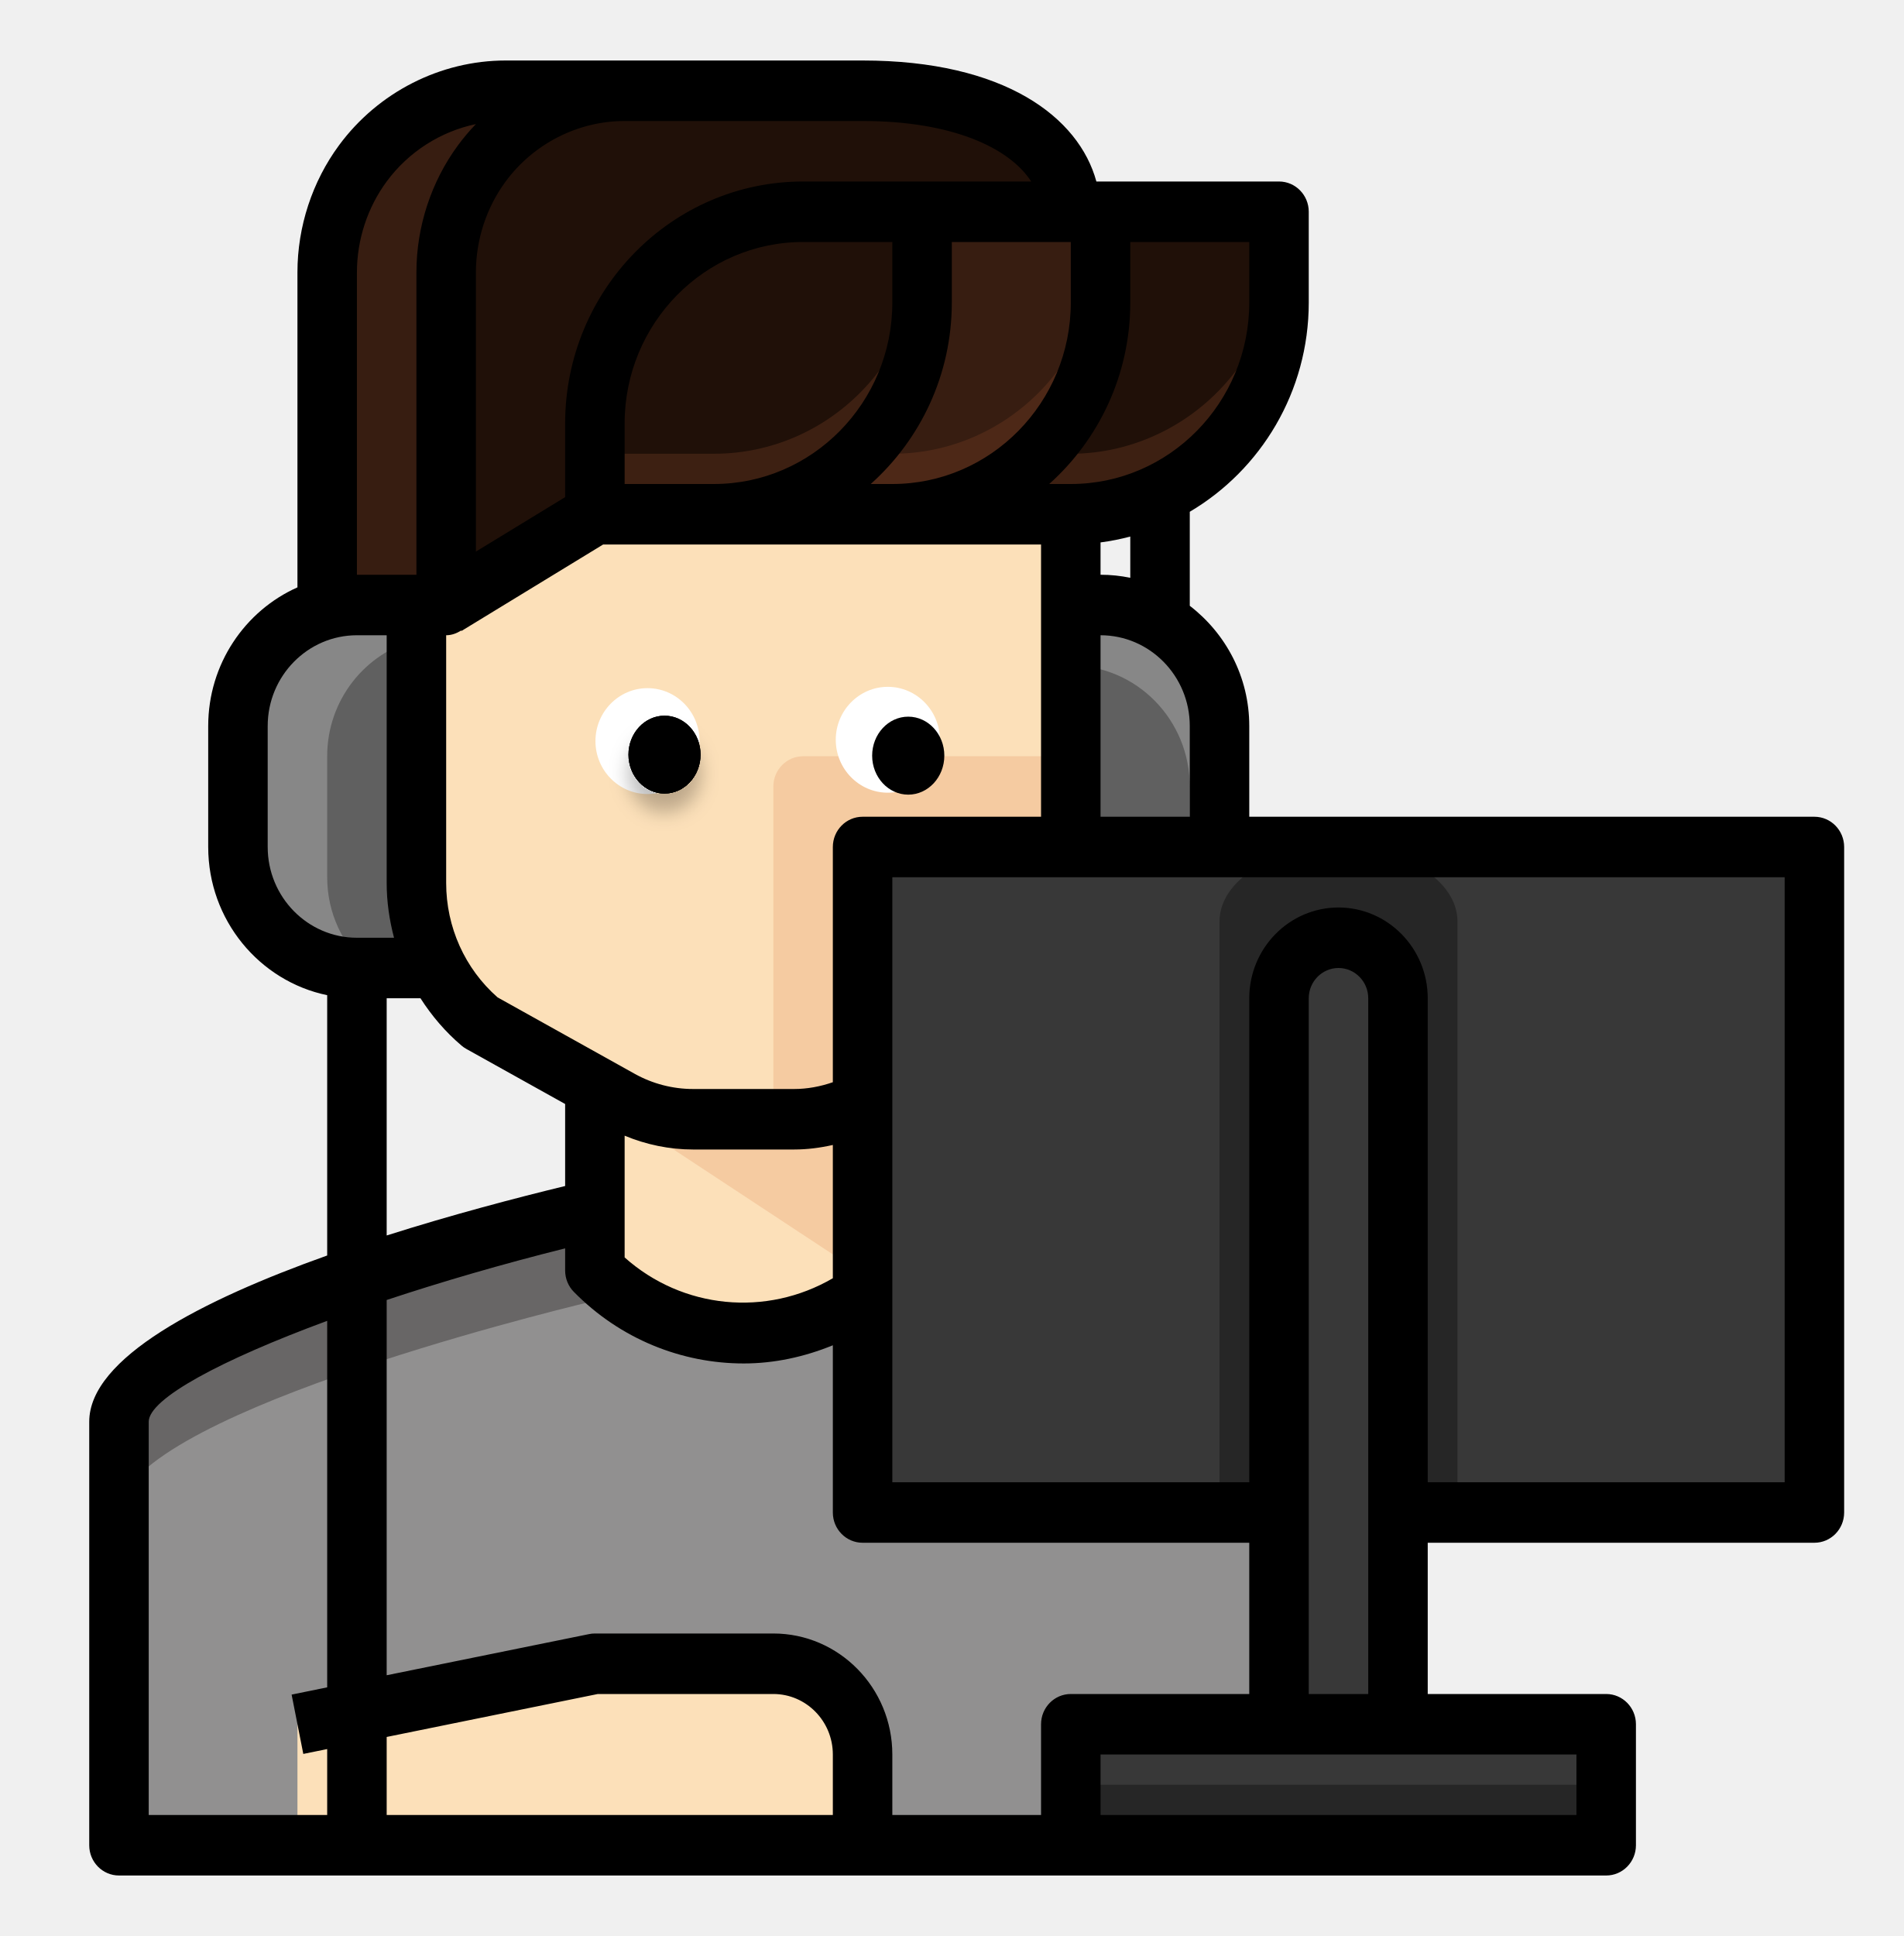
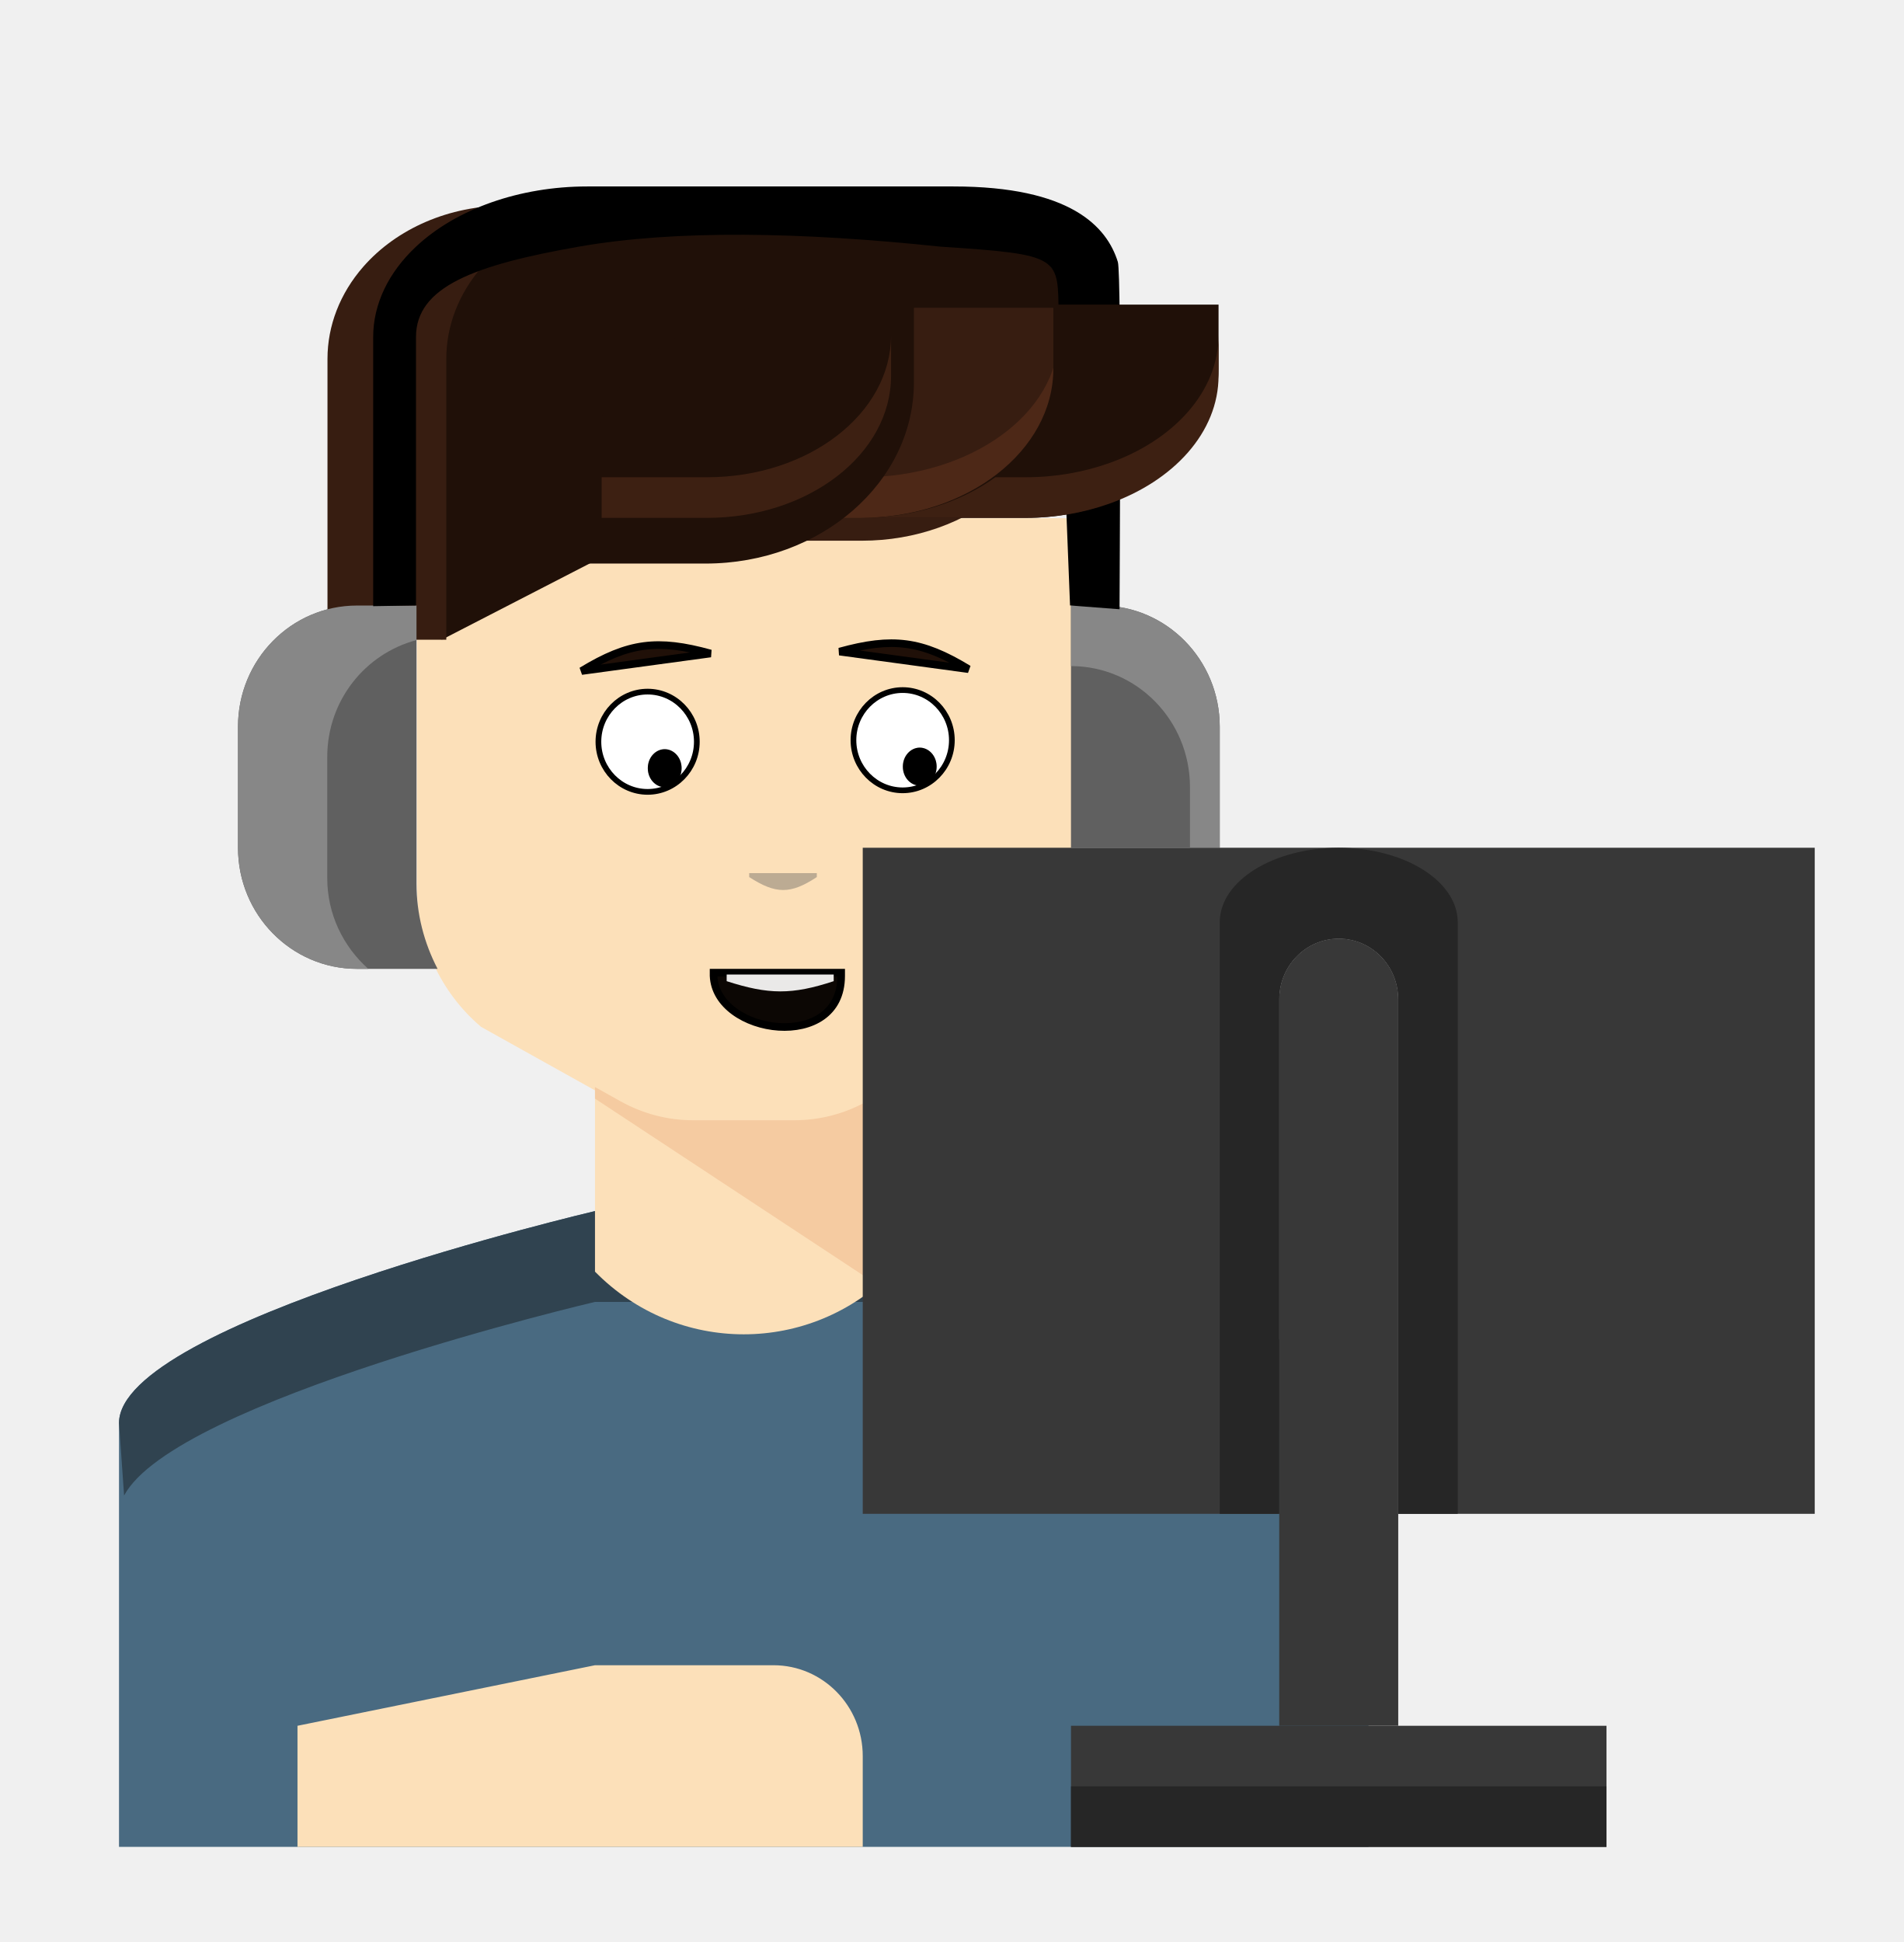
- <svg xmlns="http://www.w3.org/2000/svg" width="415" height="422" viewBox="0 0 415 422" fill="none">
-   <path d="M129.688 92.312C129.688 66.821 150.01 46.156 175.078 46.156H201.016H233.438C233.438 31.591 216.695 19.781 188.047 19.781H136.172C123.923 19.781 112.394 25.643 105.047 35.606C99.996 42.457 97.266 50.785 97.266 59.344V131.875L129.688 112.094V92.312Z" fill="#201008" />
-   <path d="M90.781 192.472V131.875H77.812C63.489 131.875 51.875 143.684 51.875 158.25V184.625C51.875 199.191 63.489 211 77.812 211H95.379C92.428 205.349 90.781 199.019 90.781 192.472Z" fill="#606060" />
-   <path d="M265.859 184.625V158.25C265.859 143.684 254.246 131.875 239.922 131.875H233.438V184.625H265.859Z" fill="#606060" />
-   <path d="M201.016 65.938V46.156H175.078C150.01 46.156 129.688 66.821 129.688 92.312V112.094H155.625C180.694 112.094 201.016 91.429 201.016 65.938Z" fill="#201008" />
-   <path d="M201.016 65.938C201.016 91.429 180.694 112.094 155.625 112.094H194.531C219.6 112.094 239.922 91.429 239.922 65.938V46.156H233.438H201.016V65.938Z" fill="#371D11" />
-   <path d="M194.531 112.094H233.438C240.408 112.094 246.99 110.445 252.891 107.59C268.213 100.179 278.828 84.334 278.828 65.938V46.156H239.922V65.938C239.922 91.429 219.6 112.094 194.531 112.094Z" fill="#201008" />
-   <path d="M123.203 19.781H110.234C97.985 19.781 86.456 25.643 79.109 35.606C74.058 42.457 71.328 50.785 71.328 59.344V131.875H77.812H97.266V59.344C97.266 50.785 99.996 42.457 105.047 35.606C112.394 25.643 123.923 19.781 136.172 19.781H123.203Z" fill="#371D11" />
-   <path d="M71.328 191.219V164.844C71.328 152.566 79.615 142.339 90.781 139.398V131.875H77.812C63.489 131.875 51.875 143.684 51.875 158.25V184.625C51.875 199.191 63.489 211 77.812 211H80.277C74.836 206.167 71.328 199.144 71.328 191.219Z" fill="#878787" />
-   <path d="M239.922 131.875H233.438V145.062C247.761 145.062 259.375 156.872 259.375 171.438V184.625H265.859V158.25C265.859 143.684 254.246 131.875 239.922 131.875Z" fill="#878787" />
-   <path d="M265.859 285.865C283.905 293.297 298.281 301.77 298.281 309.906V402.219H25.938V309.906C25.938 288.055 129.688 263.75 129.688 263.75H194.531L265.859 285.865Z" fill="#919090" />
-   <path d="M265.859 305.647L194.531 283.531H129.688C129.688 283.531 38.128 304.987 27.046 325.698L25.938 309.906C25.938 288.055 129.688 263.75 129.688 263.75H194.531L265.859 285.865C283.905 293.297 298.281 301.77 298.281 309.906L297.159 325.857C293.593 318.933 281.091 311.917 265.859 305.647Z" fill="#686666" />
-   <path d="M123.203 112.094H233.438V192.472C233.438 204.215 228.308 215.345 219.438 222.862L188.942 239.854C184.098 242.558 178.67 243.969 173.146 243.969H151.066C145.548 243.969 140.114 242.558 135.271 239.854L104.775 222.862C95.91 215.345 90.781 204.208 90.781 192.472V138.469L123.203 112.094Z" fill="#FCE0B9" />
-   <path d="M135.277 239.854C140.121 242.558 145.548 243.969 151.073 243.969H173.152C178.67 243.969 184.104 242.558 188.948 239.854L194.531 236.742V276.937C176.628 295.143 147.591 295.143 129.688 276.937V236.742L135.277 239.854Z" fill="#FCE0B9" />
-   <path d="M129.688 236.742L135.277 239.854C140.121 242.558 145.548 243.969 151.073 243.969H173.152C178.67 243.969 184.104 242.558 188.948 239.854L194.531 236.742V276.937C193.507 277.979 192.437 278.942 191.347 279.865L129.688 239.261V236.742Z" fill="#F5CBA1" />
-   <path d="M175.078 164.844C171.499 164.844 168.594 167.798 168.594 171.438V243.969H173.146C178.664 243.969 184.098 242.558 188.942 239.854L219.438 222.862C228.308 215.345 233.438 204.208 233.438 192.472V164.844H175.078Z" fill="#F5CBA1" />
-   <path d="M188.047 184.625V240.283V270.344V329.688H278.828V217.594C278.828 210.308 284.632 204.406 291.797 204.406C298.962 204.406 304.766 210.308 304.766 217.594V329.688H395.547V184.625H188.047Z" fill="#383838" />
-   <path d="M291.797 204.406C284.632 204.406 278.828 210.308 278.828 217.594V329.688V375.844H304.766V329.688V217.594C304.766 210.308 298.962 204.406 291.797 204.406Z" fill="#383838" />
-   <path d="M233.438 375.844V402.219H350.156V375.844H304.766H278.828H233.438Z" fill="#383838" />
-   <path d="M155.625 98.906H129.688V112.094H155.625C180.694 112.094 201.016 91.429 201.016 65.938V52.75C201.016 78.241 180.694 98.906 155.625 98.906Z" fill="#3D2012" />
-   <path d="M194.531 98.906H187.36C179.176 107.056 167.984 112.094 155.625 112.094H194.531C219.6 112.094 239.922 91.429 239.922 65.938V52.75C239.922 78.241 219.6 98.906 194.531 98.906Z" fill="#4D2817" />
-   <path d="M252.891 94.403C246.99 97.258 240.408 98.906 233.438 98.906H226.266C218.083 107.056 206.89 112.094 194.531 112.094H233.438C240.408 112.094 246.99 110.445 252.891 107.59C268.213 100.179 278.828 84.334 278.828 65.938V52.75C278.828 71.153 268.213 86.991 252.891 94.403Z" fill="#3D2012" />
-   <path d="M64.844 375.844L129.688 362.656H168.594C179.338 362.656 188.047 371.512 188.047 382.438V402.219H64.844V375.844Z" fill="#FCE0B9" />
-   <path d="M265.859 200.859V329.688H278.828V217.594C278.828 210.308 284.632 204.406 291.797 204.406C298.962 204.406 304.766 210.308 304.766 217.594V329.688H317.734V200.859C317.734 191.891 306.121 184.625 291.797 184.625C277.473 184.625 265.859 191.891 265.859 200.859Z" fill="#262626" />
-   <path d="M233.438 389.031H350.156V402.219H233.438V389.031Z" fill="#262626" />
-   <path d="M141.158 173.078C134.901 173.078 129.81 167.902 129.81 161.539C129.81 155.176 134.901 150 141.158 150C147.416 150 152.506 155.176 152.506 161.539C152.506 167.902 147.416 173.078 141.158 173.078ZM141.158 159.891C140.263 159.891 139.537 160.629 139.537 161.539C139.537 163.352 142.779 163.352 142.779 161.539C142.779 160.629 142.053 159.891 141.158 159.891Z" fill="white" />
-   <g filter="url(#filter0_d_11_25)">
-     <path d="M144.867 173C140.529 173 137 169.187 137 164.5C137 159.813 140.529 156 144.867 156C149.206 156 152.735 159.813 152.735 164.5C152.735 169.187 149.206 173 144.867 173ZM144.867 163.286C144.247 163.286 143.743 163.83 143.743 164.5C143.743 165.836 143.5 163.336 143.5 162C143.5 161.33 145.488 163.286 144.867 163.286Z" fill="black" />
-     <path d="M144.867 172.5C140.841 172.5 137.5 168.948 137.5 164.5C137.5 160.052 140.841 156.5 144.867 156.5C148.894 156.5 152.235 160.052 152.235 164.5C152.235 168.948 148.894 172.5 144.867 172.5ZM144.069 162.751C144.128 162.808 144.183 162.865 144.233 162.92C144.163 162.951 144.096 162.987 144.032 163.028C144.027 162.918 144.021 162.809 144.017 162.702C144.034 162.718 144.051 162.734 144.069 162.751ZM144.243 164.5C144.243 164.069 144.559 163.786 144.867 163.786C144.962 163.786 145.11 163.768 145.248 163.669C145.403 163.556 145.471 163.393 145.484 163.251C145.496 163.126 145.468 163.018 145.445 162.948C145.419 162.872 145.384 162.803 145.349 162.742C145.216 162.51 144.988 162.248 144.764 162.032C144.541 161.817 144.269 161.594 144.026 161.472C143.962 161.439 143.887 161.407 143.806 161.386C143.73 161.366 143.615 161.347 143.486 161.373C143.34 161.402 143.196 161.486 143.101 161.634C143.017 161.766 143 161.904 143 162C143 162.689 143.062 163.665 143.124 164.3C143.14 164.46 143.156 164.602 143.171 164.716C143.184 164.81 143.202 164.934 143.232 165.021C143.232 165.022 143.232 165.022 143.232 165.023C143.238 165.04 143.264 165.117 143.324 165.192C143.354 165.228 143.447 165.336 143.616 165.371C143.826 165.414 143.989 165.318 144.072 165.236C144.142 165.167 144.174 165.095 144.185 165.068C144.2 165.033 144.208 165.003 144.213 164.984C144.222 164.947 144.227 164.912 144.23 164.889C144.24 164.8 144.243 164.665 144.243 164.5Z" stroke="black" />
-     <path d="M144.867 172.5C140.841 172.5 137.5 168.948 137.5 164.5C137.5 160.052 140.841 156.5 144.867 156.5C148.894 156.5 152.235 160.052 152.235 164.5C152.235 168.948 148.894 172.5 144.867 172.5ZM144.069 162.751C144.128 162.808 144.183 162.865 144.233 162.92C144.163 162.951 144.096 162.987 144.032 163.028C144.027 162.918 144.021 162.809 144.017 162.702C144.034 162.718 144.051 162.734 144.069 162.751ZM144.243 164.5C144.243 164.069 144.559 163.786 144.867 163.786C144.962 163.786 145.11 163.768 145.248 163.669C145.403 163.556 145.471 163.393 145.484 163.251C145.496 163.126 145.468 163.018 145.445 162.948C145.419 162.872 145.384 162.803 145.349 162.742C145.216 162.51 144.988 162.248 144.764 162.032C144.541 161.817 144.269 161.594 144.026 161.472C143.962 161.439 143.887 161.407 143.806 161.386C143.73 161.366 143.615 161.347 143.486 161.373C143.34 161.402 143.196 161.486 143.101 161.634C143.017 161.766 143 161.904 143 162C143 162.689 143.062 163.665 143.124 164.3C143.14 164.46 143.156 164.602 143.171 164.716C143.184 164.81 143.202 164.934 143.232 165.021C143.232 165.022 143.232 165.022 143.232 165.023C143.238 165.04 143.264 165.117 143.324 165.192C143.354 165.228 143.447 165.336 143.616 165.371C143.826 165.414 143.989 165.318 144.072 165.236C144.142 165.167 144.174 165.095 144.185 165.068C144.2 165.033 144.208 165.003 144.213 164.984C144.222 164.947 144.227 164.912 144.23 164.889C144.24 164.8 144.243 164.665 144.243 164.5Z" stroke="black" stroke-opacity="0.2" />
-   </g>
-   <path d="M193.548 172.789C187.29 172.789 182.2 167.613 182.2 161.25C182.2 154.887 187.29 149.711 193.548 149.711C199.805 149.711 204.896 154.887 204.896 161.25C204.896 167.613 199.805 172.789 193.548 172.789ZM193.548 159.602C192.653 159.602 191.927 160.34 191.927 161.25C191.927 163.063 195.169 163.063 195.169 161.25C195.169 160.34 194.443 159.602 193.548 159.602Z" fill="white" />
-   <path d="M198 173.214C193.662 173.214 190.133 169.401 190.133 164.714C190.133 160.027 193.662 156.214 198 156.214C202.338 156.214 205.867 160.027 205.867 164.714C205.867 169.401 202.338 173.214 198 173.214ZM198 163.5C197.38 163.5 196.876 164.044 196.876 164.714C196.876 166.05 196.434 164.836 196.434 163.5C196.434 162.83 198.62 163.5 198 163.5Z" fill="black" />
-   <path d="M395.547 178.031H272.344V158.25C272.344 147.522 267.202 138.067 259.375 132.046V111.553C274.853 102.414 285.312 85.415 285.312 65.938V46.156C285.312 42.517 282.408 39.562 278.828 39.562H239.014C235.214 25.59 219.055 13.188 188.047 13.188H136.172H110.234C96.021 13.188 82.449 20.091 73.922 31.65C68.067 39.582 64.844 49.42 64.844 59.344V128.031C53.399 133.128 45.391 144.759 45.391 158.25V184.625C45.391 200.542 56.55 213.862 71.328 216.928V273.667C44.081 283.38 19.453 295.993 19.453 309.906V402.219C19.453 405.858 22.358 408.812 25.938 408.812H233.438H350.156C353.736 408.812 356.641 405.858 356.641 402.219V375.844C356.641 372.204 353.736 369.25 350.156 369.25H311.25V336.281H395.547C399.126 336.281 402.031 333.327 402.031 329.688V184.625C402.031 180.985 399.126 178.031 395.547 178.031ZM239.922 178.031V138.469C250.647 138.469 259.375 147.344 259.375 158.25V178.031H239.922ZM136.172 247.549C140.893 249.514 145.957 250.562 151.073 250.562H173.146C175.96 250.562 178.787 250.2 181.562 249.573V278.625C167.044 287.085 148.803 285.351 136.172 274.089V247.549ZM188.047 178.031C184.467 178.031 181.562 180.985 181.562 184.625V235.898C178.826 236.848 175.973 237.375 173.146 237.375H151.073C146.651 237.375 142.267 236.234 138.39 234.078L108.471 217.403C101.338 211.132 97.266 202.079 97.266 192.472V138.469C98.491 138.469 99.568 138.034 100.547 137.434L100.605 137.532L131.484 118.688H226.953V178.031H188.047ZM233.438 52.75V65.938C233.438 87.756 215.988 105.5 194.531 105.5H189.824C200.633 95.827 207.5 81.697 207.5 65.938V52.75H233.438ZM194.531 65.938C194.531 87.756 177.082 105.5 155.625 105.5H136.172V92.312C136.172 70.494 153.621 52.75 175.078 52.75H194.531V65.938ZM246.406 125.947C244.312 125.512 242.14 125.281 239.922 125.281V118.233C242.133 117.949 244.292 117.514 246.406 116.953V125.947ZM272.344 65.938C272.344 87.756 254.894 105.5 233.438 105.5H228.73C239.539 95.827 246.406 81.697 246.406 65.938V52.75H272.344V65.938ZM110.234 39.562C116.323 31.307 126.017 26.375 136.172 26.375H188.047C207.779 26.375 220.151 32.329 224.8 39.562H175.078C146.476 39.562 123.203 63.227 123.203 92.312V108.362L103.75 120.23V59.344C103.75 52.255 106.052 45.227 110.234 39.562ZM77.812 59.344C77.812 52.255 80.115 45.227 84.297 39.562C89.069 33.087 96.059 28.663 103.75 27.048C102.362 28.485 101.059 30.021 99.859 31.65C94.004 39.582 90.781 49.42 90.781 59.344V125.281H77.812V59.344ZM58.359 184.625V158.25C58.359 147.344 67.087 138.469 77.812 138.469H84.297V192.472C84.297 196.56 84.887 200.549 85.898 204.406H77.812C67.087 204.406 58.359 195.531 58.359 184.625ZM84.297 217.594H91.663C94.114 221.418 97.091 224.926 100.631 227.926C100.949 228.203 101.299 228.44 101.669 228.645L123.203 240.645V258.521C112.459 261.126 98.504 264.792 84.297 269.302V217.594ZM32.422 309.906C32.422 304.895 48.14 296.468 71.328 287.91V367.799L63.573 369.382L66.121 382.312L71.328 381.251V395.625H32.422V309.906ZM181.562 395.625H84.297V378.613L130.329 369.25H168.594C175.746 369.25 181.562 375.165 181.562 382.438V395.625ZM226.953 375.844V395.625H194.531V382.438C194.531 367.892 182.898 356.062 168.594 356.062H129.688C129.26 356.062 128.838 356.102 128.417 356.194L84.297 365.162V283.366C96.228 279.404 109.463 275.546 123.203 272.111V276.938C123.203 278.685 123.884 280.366 125.103 281.599C135.238 291.905 148.648 297.207 162.148 297.2C168.736 297.2 175.305 295.796 181.562 293.237V329.688C181.562 333.327 184.467 336.281 188.047 336.281H272.344V369.25H233.438C229.858 369.25 226.953 372.204 226.953 375.844ZM343.672 395.625H239.922V382.438H343.672V395.625ZM285.312 369.25V217.594C285.312 213.961 288.224 211 291.797 211C295.37 211 298.281 213.961 298.281 217.594V369.25H285.312ZM389.062 323.094H311.25V217.594C311.25 206.688 302.522 197.812 291.797 197.812C281.072 197.812 272.344 206.688 272.344 217.594V323.094H194.531V191.219H389.062V323.094Z" fill="black" />
-   <defs>
-     <filter id="filter0_d_11_25" x="133" y="156" width="23.735" height="25" filterUnits="userSpaceOnUse" color-interpolation-filters="sRGB">
-       <feFlood flood-opacity="0" result="BackgroundImageFix" />
-       <feColorMatrix in="SourceAlpha" type="matrix" values="0 0 0 0 0 0 0 0 0 0 0 0 0 0 0 0 0 0 127 0" result="hardAlpha" />
-       <feOffset dy="4" />
-       <feGaussianBlur stdDeviation="2" />
-       <feComposite in2="hardAlpha" operator="out" />
-       <feColorMatrix type="matrix" values="0 0 0 0 0 0 0 0 0 0 0 0 0 0 0 0 0 0 0.25 0" />
-       <feBlend mode="normal" in2="BackgroundImageFix" result="effect1_dropShadow_11_25" />
-       <feBlend mode="normal" in="SourceGraphic" in2="effect1_dropShadow_11_25" result="shape" />
-     </filter>
-   </defs>
+ <svg xmlns="http://www.w3.org/2000/svg" width="250" height="255" viewBox="0 0 250 255" fill="none">
+   <path d="M74.265 68.047H140.671V116.51C140.671 123.59 137.581 130.301 132.238 134.833L113.867 145.078C110.949 146.708 107.679 147.559 104.351 147.559H91.05C87.726 147.559 84.453 146.708 81.534 145.078L63.163 134.833C57.824 130.301 54.734 123.586 54.734 116.51V83.95L74.265 68.047Z" fill="#FCE0B9" />
+   <path d="M116.846 49.3C116.846 61.285 105.274 71 91 71H113.154C127.428 71 139 61.285 139 49.3V40H135.308H116.846V49.3Z" fill="#371D11" />
+   <path d="M113.154 62.667H109.07C104.41 65.963 98.037 68 91 68H113.154C127.428 68 139 59.643 139 49.333V44C139 54.309 127.428 62.667 113.154 62.667Z" fill="#4D2817" />
+   <path d="M77.524 63.882C77.524 50.92 89.761 40.412 104.857 40.412H120.476H140C140 33.005 129.918 27 112.667 27H81.429C74.052 27 67.11 29.981 62.686 35.047C59.644 38.531 58 42.766 58 47.118V84L77.524 73.941V63.882Z" fill="#201008" />
+   <path d="M54.688 116.048V79.512H46.875C38.246 79.512 31.25 86.632 31.25 95.414V111.317C31.25 120.099 38.246 127.219 46.875 127.219H57.457C55.68 123.812 54.688 119.995 54.688 116.048Z" fill="#606060" />
+   <path d="M160.156 111.317V95.414C160.156 86.632 153.16 79.512 144.531 79.512H140.625V111.317H160.156Z" fill="#606060" />
+   <path d="M120 50.2V40H104.364C89.251 40 77 50.656 77 63.8V74H92.636C107.749 74 120 63.344 120 50.2Z" fill="#201008" />
+   <path d="M74.2 27H66.4C59.033 27 52.099 29.981 47.68 35.047C44.642 38.531 43 42.766 43 47.118V84H46.9H58.6V47.118C58.6 42.766 60.242 38.531 63.28 35.047C67.699 29.981 74.633 27 82 27H74.2Z" fill="#371D11" />
+   <path d="M42.969 115.292V99.39C42.969 91.987 47.961 85.821 54.688 84.048V79.512H46.875C38.246 79.512 31.25 86.632 31.25 95.414V111.317C31.25 120.099 38.246 127.219 46.875 127.219H48.359C45.082 124.305 42.969 120.071 42.969 115.292Z" fill="#878787" />
+   <path d="M144.531 79.512H140.625V87.463C149.254 87.463 156.25 94.583 156.25 103.365V111.317H160.156V95.414C160.156 86.632 153.16 79.512 144.531 79.512Z" fill="#878787" />
+   <path d="M160.156 172.358C171.027 176.838 179.688 181.947 179.688 186.853V242.511H15.625V186.853C15.625 173.678 78.125 159.024 78.125 159.024H117.188L160.156 172.358Z" fill="#496A81" />
+   <path d="M160.156 184.285L117.188 170.95H78.125C78.125 170.95 22.969 183.887 16.293 196.374L15.625 186.853C15.625 173.678 78.125 159.024 78.125 159.024H117.188L160.156 172.358C171.027 176.838 179.688 181.947 179.688 186.853L179.012 196.47C176.863 192.295 169.332 188.065 160.156 184.285Z" fill="#304350" />
+   <path d="M118.522 103.776C114.966 103.776 112.061 100.83 112.061 97.194C112.061 93.558 114.966 90.612 118.522 90.612C122.079 90.612 124.983 93.558 124.983 97.194C124.983 100.83 122.079 103.776 118.522 103.776Z" fill="white" stroke="black" stroke-width="0.75" />
+   <path d="M110.447 128.152C110.447 130.682 109.431 132.394 107.934 133.455C106.416 134.53 104.353 134.97 102.237 134.83C100.123 134.689 98.01 133.973 96.414 132.803C94.826 131.639 93.779 130.049 93.695 128.141V127.719H110.447V128.152Z" fill="#0C0704" stroke="black" />
+   <path d="M120.765 102.662C119.872 102.662 119.047 101.823 119.047 100.666C119.047 99.508 119.872 98.669 120.765 98.669C121.659 98.669 122.484 99.508 122.484 100.666C122.484 101.823 121.659 102.662 120.765 102.662Z" fill="black" />
+   <path d="M120.765 102.662C119.872 102.662 119.047 101.823 119.047 100.666C119.047 99.508 119.872 98.669 120.765 98.669C121.659 98.669 122.484 99.508 122.484 100.666C122.484 101.823 121.659 102.662 120.765 102.662Z" stroke="black" />
+   <path d="M120.765 102.662C119.872 102.662 119.047 101.823 119.047 100.666C119.047 99.508 119.872 98.669 120.765 98.669C121.659 98.669 122.484 99.508 122.484 100.666C122.484 101.823 121.659 102.662 120.765 102.662Z" stroke="black" stroke-opacity="0.2" />
+   <path d="M81.492 144.616C84.41 146.246 87.68 147.097 91.008 147.097H104.309C107.633 147.097 110.906 146.246 113.824 144.616L117.188 142.74V166.975C106.402 177.951 88.91 177.951 78.125 166.975V142.74L81.492 144.616Z" fill="#FCE0B9" />
+   <path d="M78.125 142.74L81.492 144.616C84.41 146.246 87.68 147.097 91.008 147.097H104.309C107.633 147.097 110.906 146.246 113.824 144.616L117.188 142.74V166.975C116.57 167.603 115.926 168.183 115.27 168.74L78.125 144.258V142.74Z" fill="#F5CBA1" />
+   <path d="M113.281 111.317V144.875V162.999V198.78H167.969V131.194C167.969 126.801 171.465 123.243 175.781 123.243C180.098 123.243 183.594 126.801 183.594 131.194V198.78H238.281V111.317H113.281Z" fill="#383838" />
+   <path d="M175.781 123.243C171.465 123.243 167.969 126.801 167.969 131.194V198.78V226.609H183.594V198.78V131.194C183.594 126.801 180.098 123.243 175.781 123.243Z" fill="#383838" />
+   <path d="M140.625 226.609V242.511H210.938V226.609H183.594H167.969H140.625Z" fill="#383838" />
+   <path d="M92.818 62.667H79V68H92.818C106.173 68 117 59.643 117 49.333V44C117 54.309 106.173 62.667 92.818 62.667Z" fill="#3D2012" />
+   <path d="M39.062 226.609L78.125 218.658H101.562C108.035 218.658 113.281 223.997 113.281 230.584V242.511H39.062V226.609Z" fill="#FCE0B9" />
+   <path d="M160.156 121.104V198.78H167.969V131.194C167.969 126.801 171.465 123.243 175.781 123.243C180.098 123.243 183.594 126.801 183.594 131.194V198.78H191.406V121.104C191.406 115.698 184.41 111.317 175.781 111.317C167.152 111.317 160.156 115.698 160.156 121.104Z" fill="#262626" />
+   <path d="M140.625 234.56H210.938V242.511H140.625V234.56Z" fill="#262626" />
+   <path d="M85.035 103.98C81.479 103.98 78.574 101.033 78.574 97.397C78.574 93.762 81.479 90.815 85.035 90.815C88.591 90.815 91.496 93.762 91.496 97.397C91.496 101.033 88.591 103.98 85.035 103.98Z" fill="white" stroke="black" stroke-width="0.75" />
+   <path d="M87.278 102.865C86.384 102.865 85.559 102.026 85.559 100.869C85.559 99.712 86.384 98.873 87.278 98.873C88.172 98.873 88.997 99.712 88.997 100.869C88.997 102.026 88.172 102.865 87.278 102.865Z" fill="black" />
+   <path d="M87.278 102.865C86.384 102.865 85.559 102.026 85.559 100.869C85.559 99.712 86.384 98.873 87.278 98.873C88.172 98.873 88.997 99.712 88.997 100.869C88.997 102.026 88.172 102.865 87.278 102.865Z" stroke="black" />
+   <path d="M87.278 102.865C86.384 102.865 85.559 102.026 85.559 100.869C85.559 99.712 86.384 98.873 87.278 98.873C88.172 98.873 88.997 99.712 88.997 100.869C88.997 102.026 88.172 102.865 87.278 102.865Z" stroke="black" stroke-opacity="0.2" />
+   <path d="M84.543 84.83C87.109 84.489 89.793 84.841 93.299 85.809L76.359 88.112C79.478 86.212 81.975 85.171 84.543 84.83Z" fill="#201008" stroke="black" />
+   <path d="M107.249 115.166C103.781 117.454 101.841 117.405 98.373 115.166V114.645H107.249V115.166Z" fill="#BCAB93" />
+   <path d="M109.467 128.835C103.977 130.644 100.905 130.605 95.414 128.835V127.959H109.467V128.835Z" fill="#EAE9E8" />
+   <path d="M118.987 84.582C116.421 84.241 113.737 84.592 110.232 85.561L127.171 87.864C124.053 85.964 121.555 84.923 118.987 84.582Z" fill="#201008" stroke="black" />
+   <path d="M54.622 44.247C54.622 37.656 62.291 34.797 76 32.388C88.779 30.143 105.268 30.47 123.5 32.388C139.505 33.438 138.892 33.721 139 41.5L140.5 79.5L147 80C147 78.126 147.278 36.008 146.777 34.394C145.333 29.74 140.55 24.483 125.183 24.483H77.108C68.259 24.483 59.929 27.411 54.622 32.388C50.972 35.811 49 39.971 49 44.247V79.594L54.622 79.5V44.247Z" fill="black" />
+   <path d="M113 68H134.692C138.579 68 142.248 67.3 145.538 66.088C154.082 62.94 160 56.212 160 48.4V40H138.308V48.4C138.308 59.225 126.977 68 113 68Z" fill="#201008" />
+   <path d="M145.538 60.845C142.248 62 138.579 62.667 134.692 62.667H130.694C126.131 65.963 119.891 68 113 68H134.692C138.579 68 142.248 67.333 145.538 66.179C154.082 63.181 160 56.773 160 49.333V44C160 51.443 154.082 57.848 145.538 60.845Z" fill="#3D2012" />
</svg>
